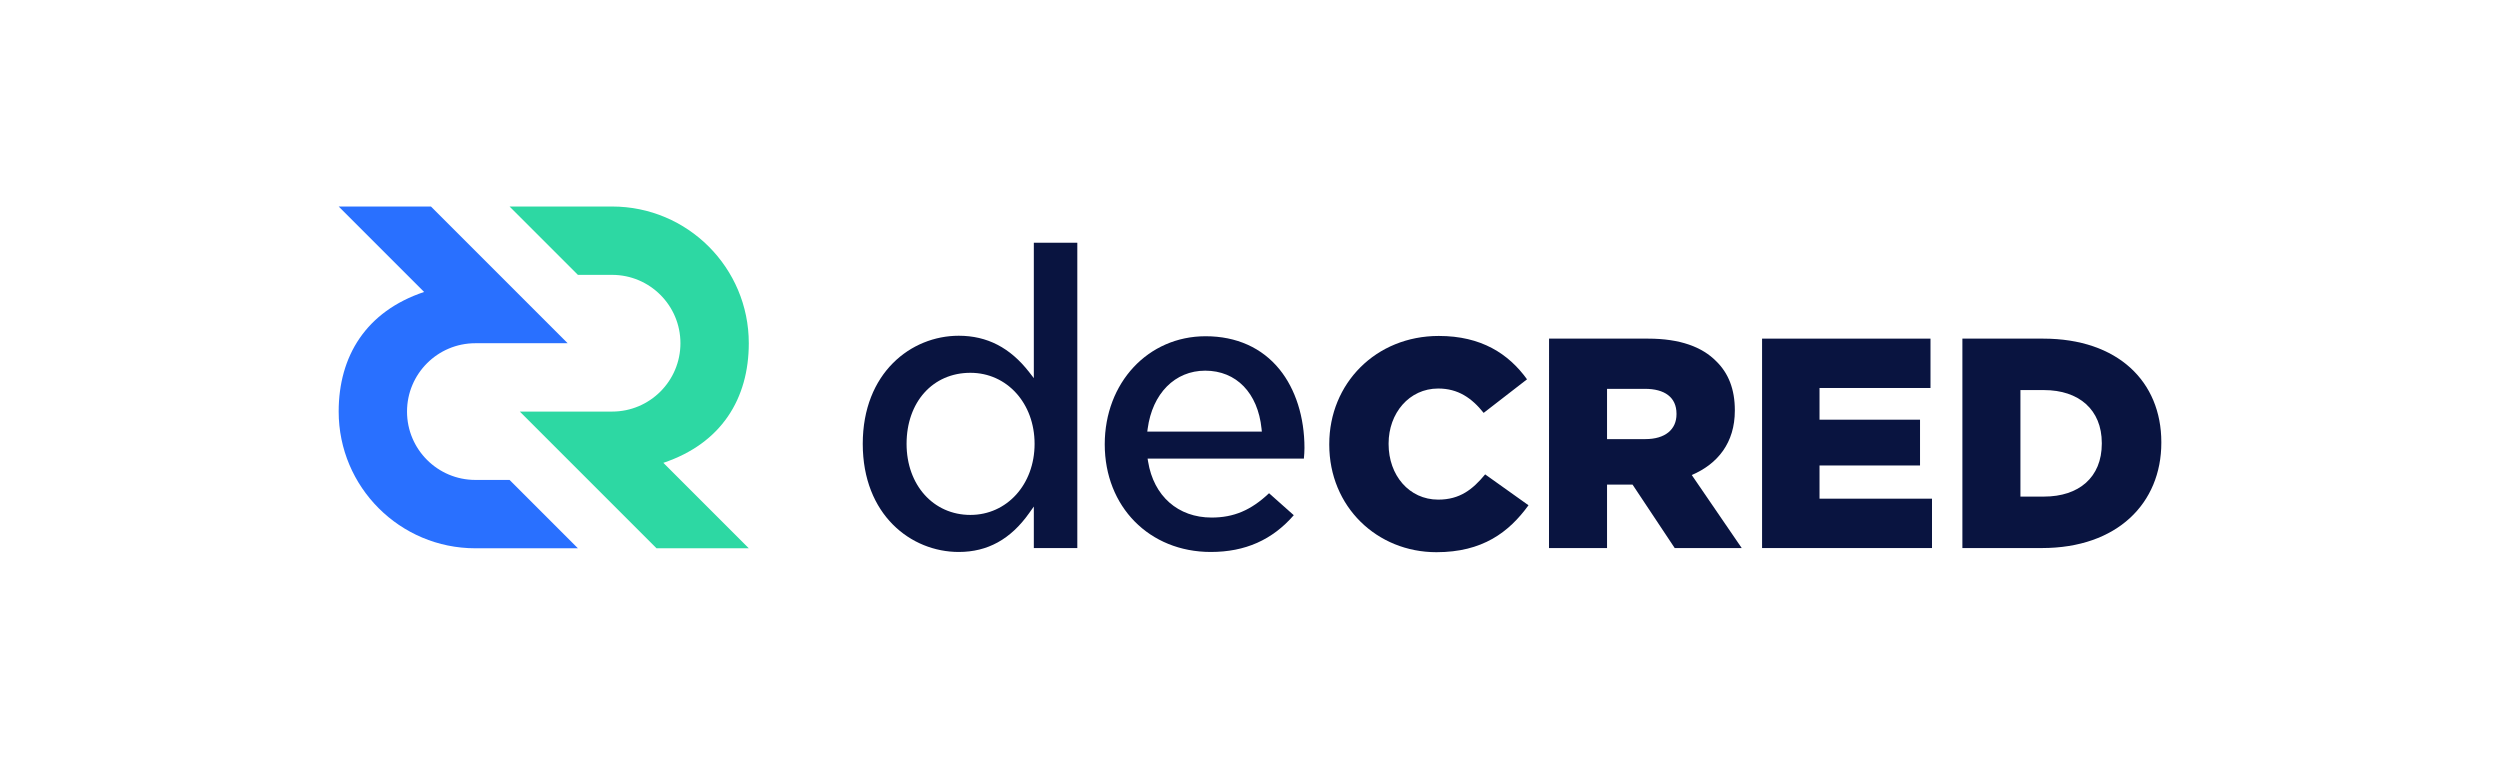
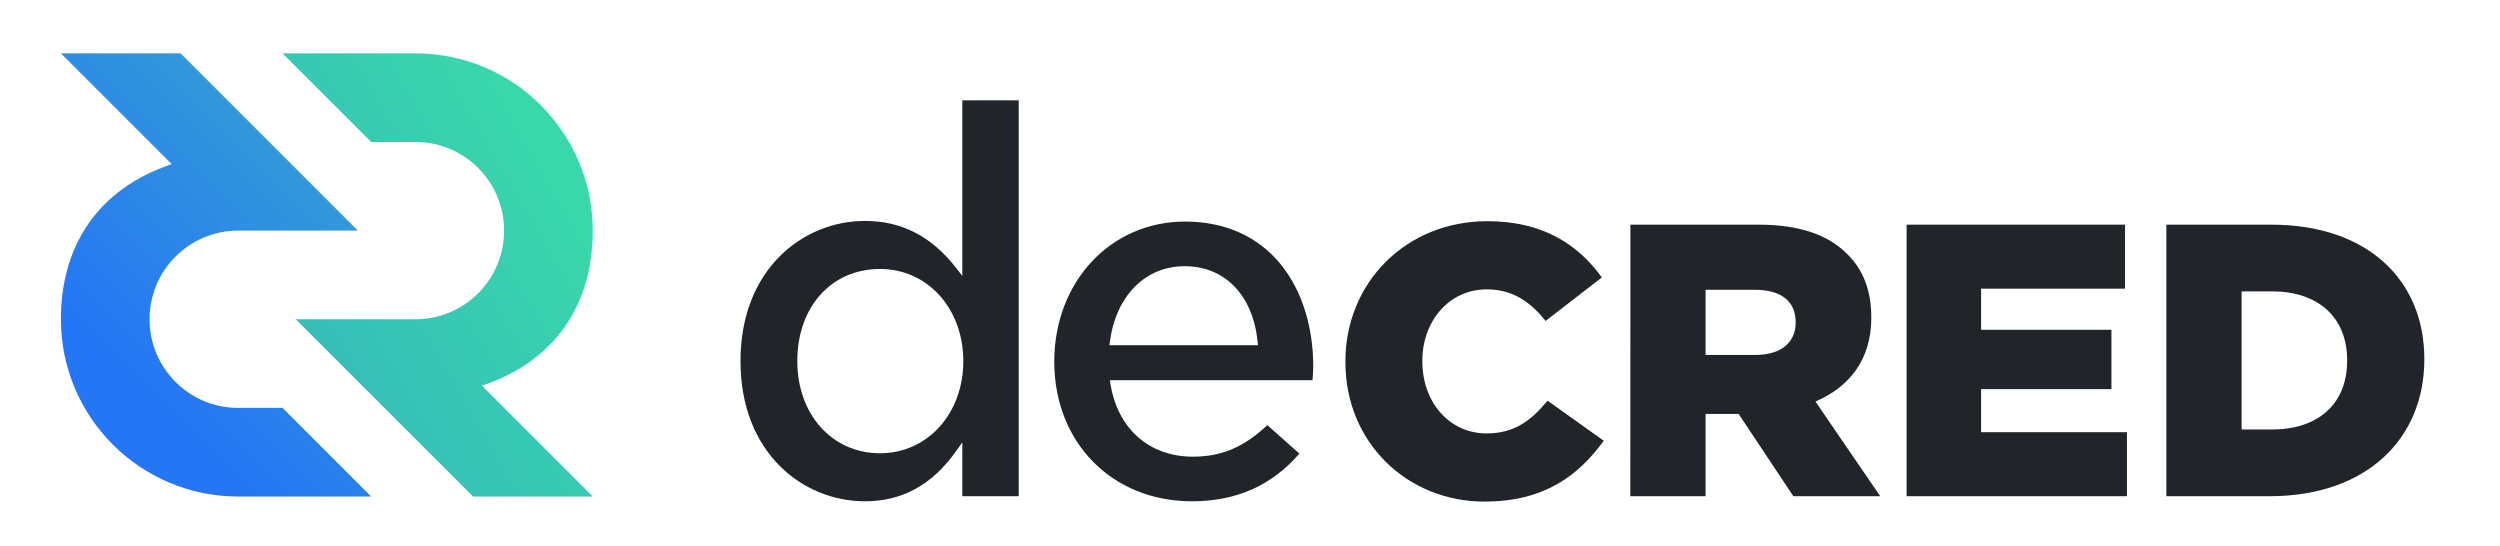
- <svg xmlns="http://www.w3.org/2000/svg" viewBox="0 0 1719 522">
-   <defs>
-     <style>.a{fill:#2970ff;}.b{fill:#2dd8a3;}.c{fill:#091440;}</style>
-   </defs>
-   <path class="a" d="M291.62,200.75,232.87,142h63.45l94,94H326.87a47,47,0,0,0,0,94h23.5l47,47h-70.5a94,94,0,0,1-94-94C232.87,244.88,251.67,214.15,291.62,200.75Z" />
-   <path class="b" d="M456.12,318.25,514.87,377H451.42l-94-94h63.45a47,47,0,0,0,0-94h-23.5l-47-47h70.5a94,94,0,0,1,94,94C514.87,274.12,496.07,304.85,456.12,318.25Z" />
-   <path class="c" d="M914,305.75v-.4C914,263.68,946,231,989.32,231c29.21,0,48,12.26,60.66,29.82l-29.82,23.08c-8.17-10.22-17.56-16.75-31.24-16.75-20,0-34.12,17-34.12,37.79v.41c0,21.44,14.1,38.19,34.12,38.19,14.9,0,23.69-7,32.27-17.36L1051,347.42c-13.48,18.59-31.66,32.27-63.32,32.27C946.84,379.69,914,348.45,914,305.75Z" />
-   <path class="c" d="M1065.13,232.84h68.09c22,0,37.23,5.73,46.9,15.6,8.44,8.23,12.75,19.34,12.75,33.54v.41c0,22-11.72,36.61-29.62,44.23l34.36,50.22h-46.08l-29-43.64H1105v43.64h-39.91Zm66.24,69.09c13.58,0,21.39-6.59,21.39-17.08v-.41c0-11.31-8.23-17.07-21.59-17.07H1105v34.56Z" />
-   <path class="c" d="M1211.6,232.84h115.81v33.94H1251.1v21.8h69.11v31.48H1251.1v22.83h77.34v33.95H1211.6Z" />
-   <path class="c" d="M1349.34,232.84h55.54c51.42,0,81.25,29.62,81.25,71.17v.42c0,41.55-30.24,72.41-82.08,72.41h-54.71Zm56.16,108.61c23.86,0,39.7-13.16,39.7-36.41v-.41c0-23-15.84-36.41-39.7-36.41h-16.25v73.23Z" />
-   <path class="c" d="M832.56,379.53c-42.27,0-72.94-31.14-72.94-74,0-42.37,29.81-74.33,69.36-74.33,21.18,0,38.77,7.89,50.86,22.82,11,13.61,17.11,32.79,17.11,54,0,2.45-.18,4.72-.4,7.31H789.09l.34,2.08c3.86,23.72,20.6,38.46,43.68,38.46,15.19,0,27.08-5,39.49-16.73l17,15.11C874.85,371.24,856.17,379.53,832.56,379.53ZM828.7,254.87c-20.78,0-36.31,15.66-39.56,39.89l-.27,2h78.77l-.2-2C864.91,270.18,850.07,254.87,828.7,254.87Z" />
-   <path class="c" d="M659.23,379.53c-32.81,0-66-25.53-66-74.33s33.21-74.34,66-74.34c19.5,0,35.34,8.2,48.41,25l3.22,4.15V166.91h29.9V376.84h-29.9V348.28l-3.26,4.6C694.88,370.81,679.06,379.53,659.23,379.53Zm8-123.19c-25.83,0-43.87,20.09-43.87,48.86,0,28.31,18.45,48.86,43.87,48.86,25.17,0,44.15-21,44.15-48.86S692.43,256.34,667.26,256.34Z" />
+ <svg xmlns="http://www.w3.org/2000/svg" height="24" viewBox="0 0 110 24" width="110">
+   <linearGradient id="a" gradientUnits="userSpaceOnUse" x1="13.731" x2="26.124" y1="15.287" y2="8.132">
+     <stop offset="0" stop-color="#36bdba" />
+     <stop offset=".93" stop-color="#39d8aa" />
+   </linearGradient>
+   <linearGradient id="b" gradientUnits="userSpaceOnUse" x1="3.503" x2="13.6" y1="18.099" y2="8.002">
+     <stop offset=".2" stop-color="#2576f4" />
+     <stop offset="1" stop-color="#3298da" />
+   </linearGradient>
+   <path d="m7.555 7.222-4.875-4.875h5.265l7.8 7.8h-5.265a3.9 3.9 0 1 0 0 7.8h1.95l3.9 3.9h-5.85a7.8 7.8 0 0 1 -7.8-7.8c0-3.163 1.56-5.713 4.875-6.825z" fill="url(#b)" />
+   <path d="m21.205 16.972 4.875 4.875h-5.265l-7.8-7.8h5.265a3.9 3.9 0 0 0 0-7.8h-1.95l-3.9-3.9h5.85a7.8 7.8 0 0 1 7.8 7.8c0 3.163-1.56 5.713-4.875 6.825z" fill="url(#a)" />
+   <g fill="#212529" transform="matrix(.08297517 0 0 .08297517 -16.64172 -9.434984)">
+     <path d="m914 305.75v-.4c0-41.67 32-74.35 75.32-74.35 29.21 0 48 12.26 60.66 29.82l-29.82 23.08c-8.17-10.22-17.56-16.75-31.24-16.75-20 0-34.12 17-34.12 37.79v.41c0 21.44 14.1 38.19 34.12 38.19 14.9 0 23.69-7 32.27-17.36l29.81 21.24c-13.48 18.59-31.66 32.27-63.32 32.27-40.84 0-73.68-31.24-73.68-73.94z" />
+     <path d="m1065.13 232.84h68.09c22 0 37.23 5.73 46.9 15.6 8.44 8.23 12.75 19.34 12.75 33.54v.41c0 22-11.72 36.61-29.62 44.23l34.36 50.22h-46.08l-29-43.64h-17.53v43.64h-39.91zm66.24 69.09c13.58 0 21.39-6.59 21.39-17.08v-.41c0-11.31-8.23-17.07-21.59-17.07h-26.17v34.56z" />
+     <path d="m1211.6 232.84h115.81v33.94h-76.31v21.8h69.11v31.48h-69.11v22.83h77.34v33.95h-116.84z" />
+     <path d="m1349.34 232.84h55.54c51.42 0 81.25 29.62 81.25 71.17v.42c0 41.55-30.24 72.41-82.08 72.41h-54.71zm56.16 108.61c23.86 0 39.7-13.16 39.7-36.41v-.41c0-23-15.84-36.41-39.7-36.41h-16.25v73.23z" />
+     <path d="m832.56 379.53c-42.27 0-72.94-31.14-72.94-74 0-42.37 29.81-74.33 69.36-74.33 21.18 0 38.77 7.89 50.86 22.82 11 13.61 17.11 32.79 17.11 54 0 2.45-.18 4.72-.4 7.31h-107.46l.34 2.08c3.86 23.72 20.6 38.46 43.68 38.46 15.19 0 27.08-5 39.49-16.73l17 15.11c-14.75 16.99-33.43 25.28-57.04 25.28zm-3.86-124.66c-20.78 0-36.31 15.66-39.56 39.89l-.27 2h78.77l-.2-2c-2.53-24.58-17.37-39.89-38.74-39.89z" />
+     <path d="m659.23 379.53c-32.81 0-66-25.53-66-74.33s33.21-74.34 66-74.34c19.5 0 35.34 8.2 48.41 25l3.22 4.15v-93.1h29.9v209.93h-29.9v-28.56l-3.26 4.6c-12.72 17.93-28.54 26.65-48.37 26.65zm8-123.19c-25.83 0-43.87 20.09-43.87 48.86 0 28.31 18.45 48.86 43.87 48.86 25.17 0 44.15-21 44.15-48.86s-18.95-48.86-44.12-48.86z" />
+   </g>
</svg>
